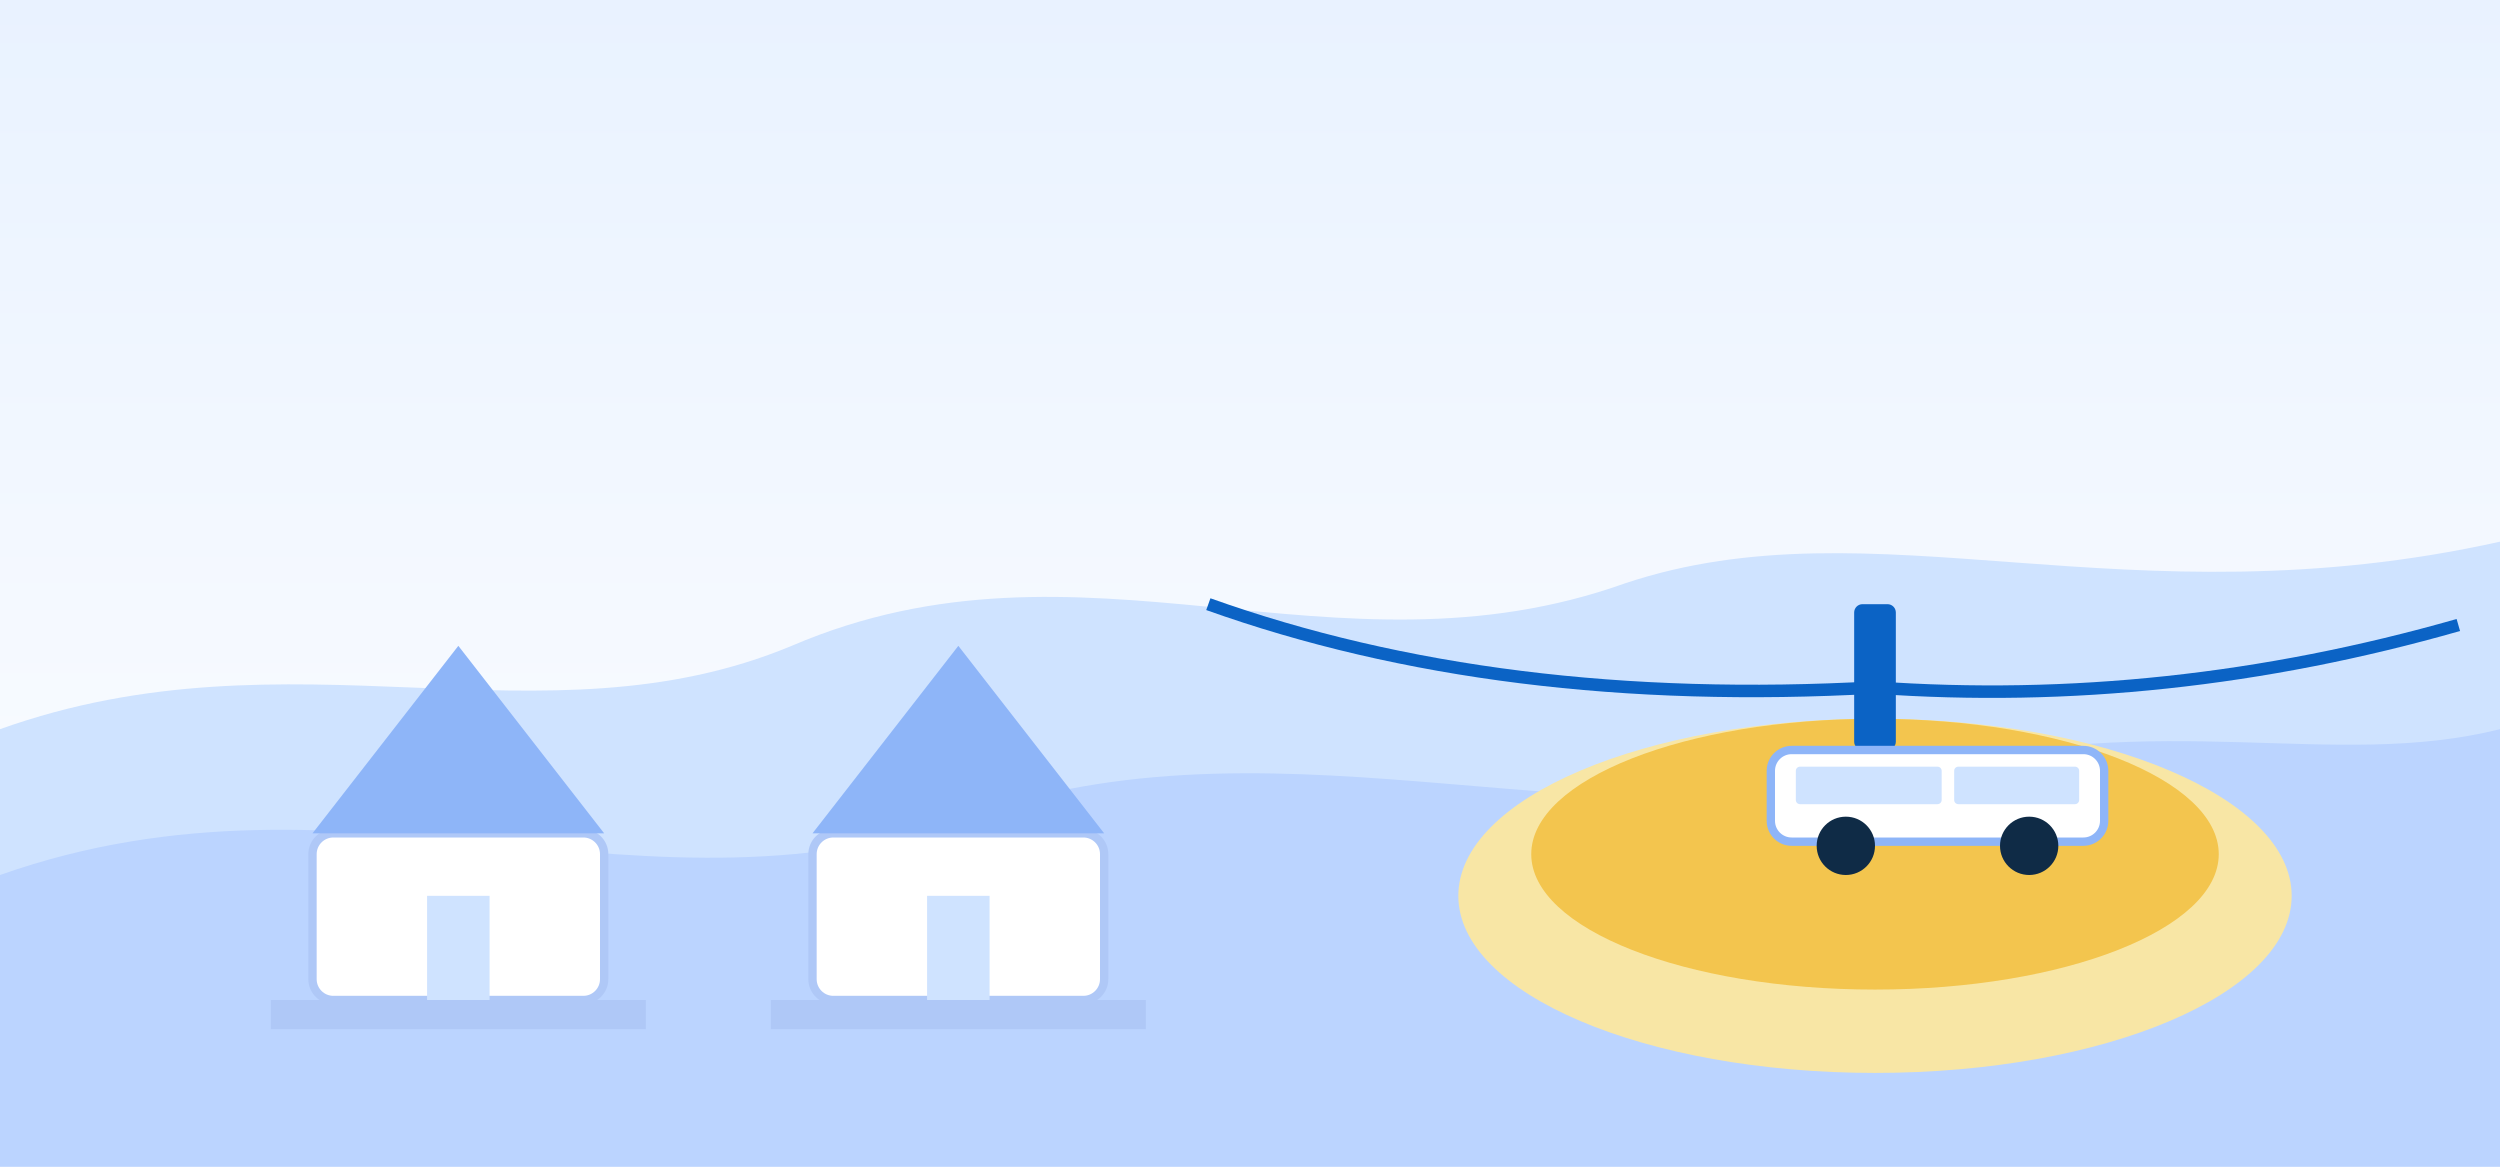
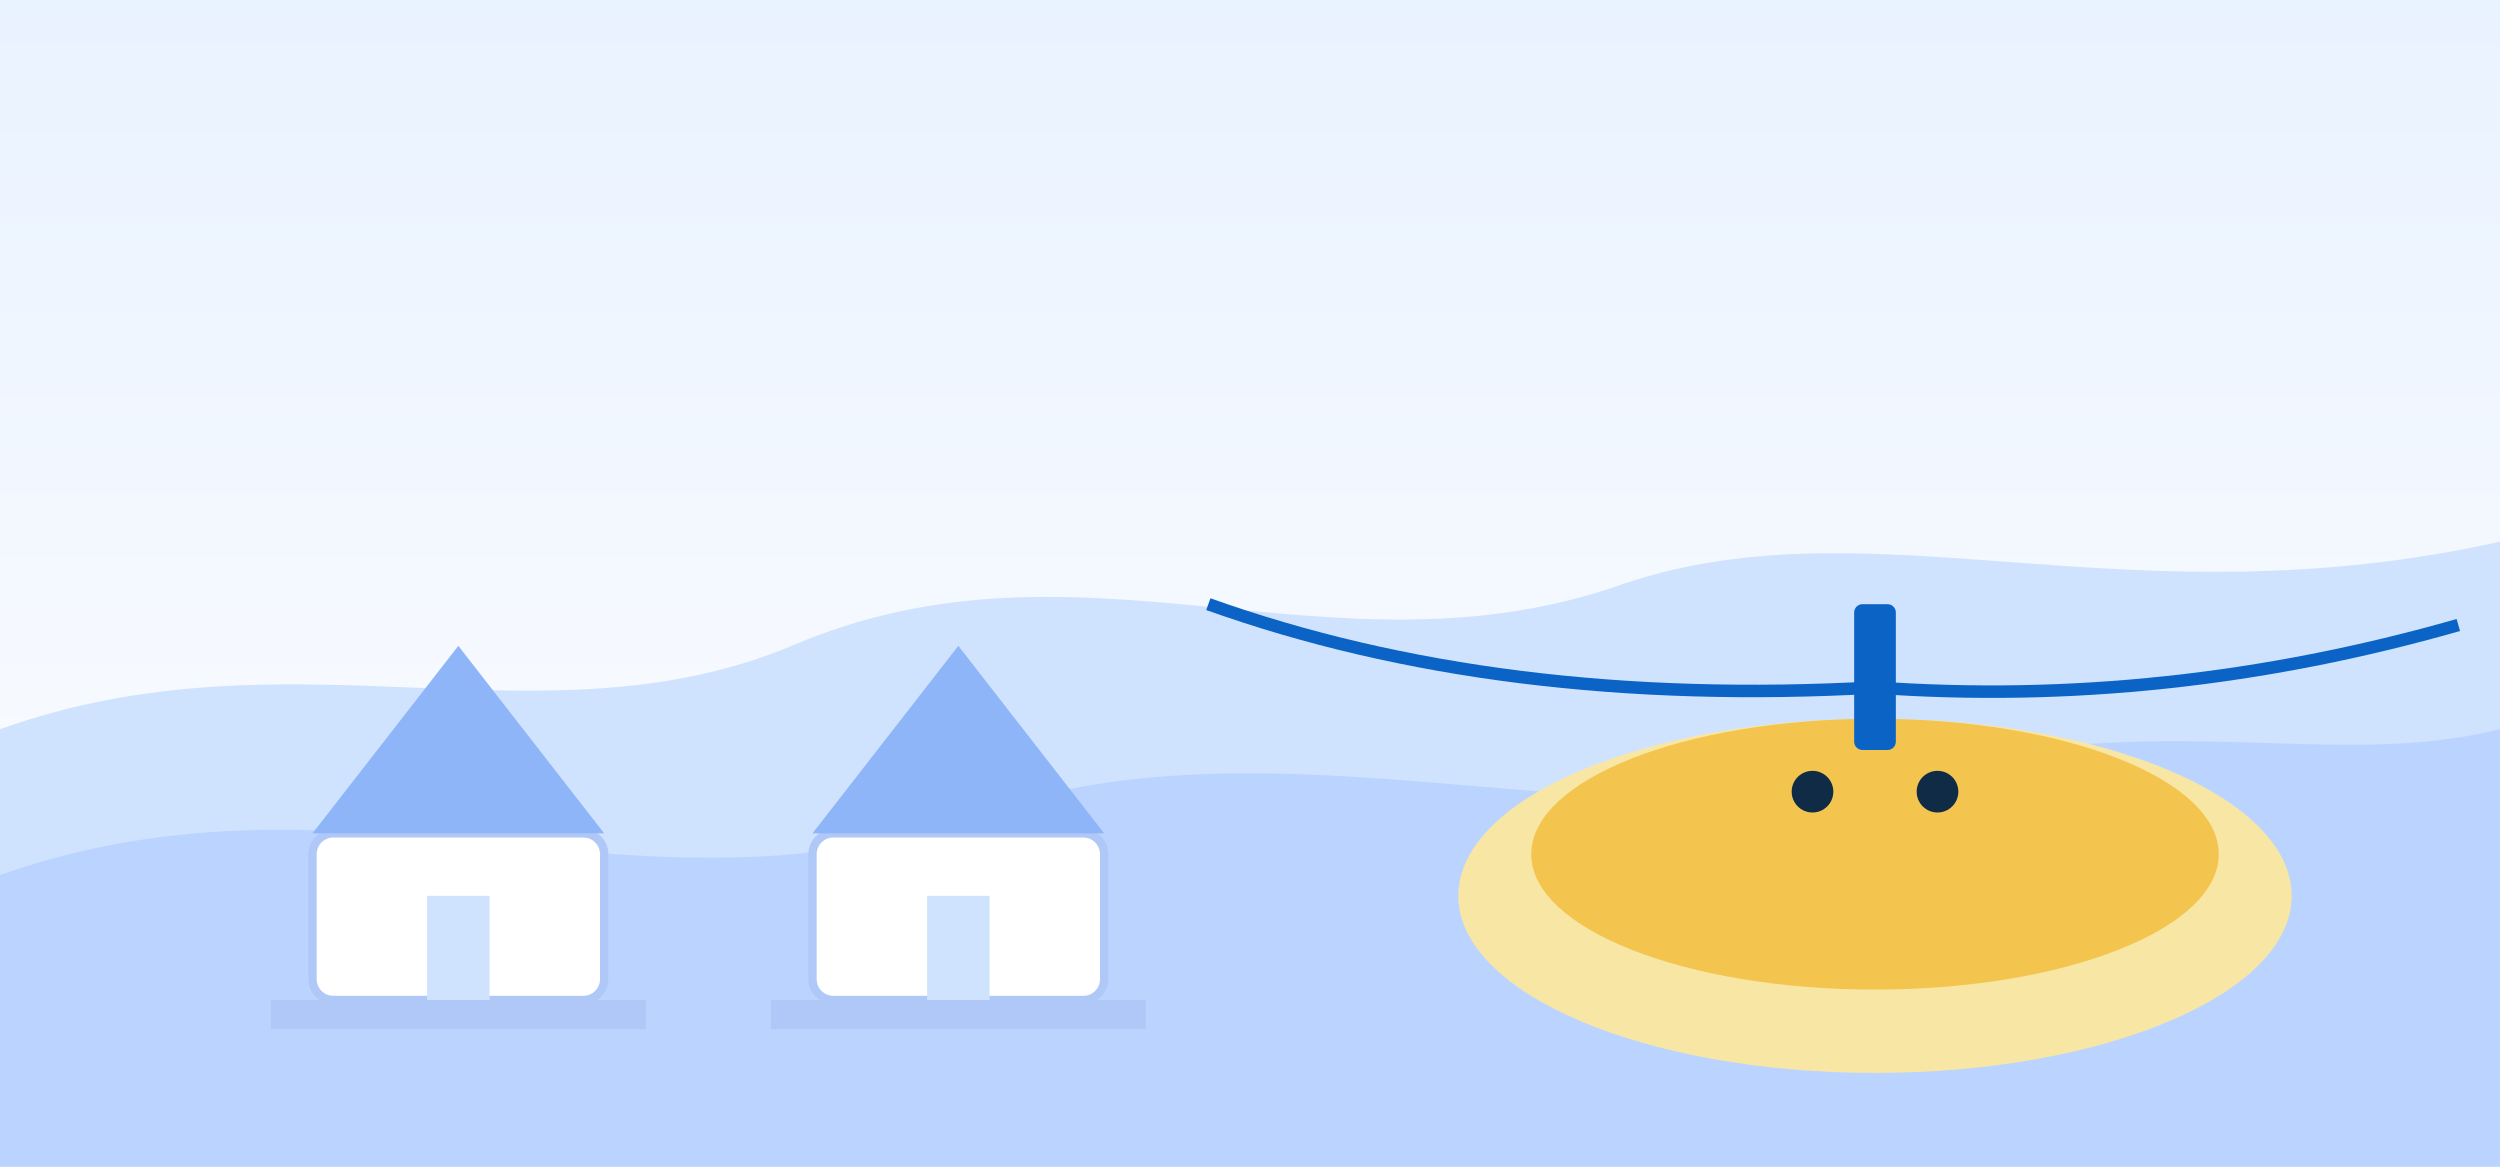
- <svg xmlns="http://www.w3.org/2000/svg" viewBox="0 0 1200 560">
+ <svg xmlns="http://www.w3.org/2000/svg" viewBox="0 0 1200 560" role="img" aria-label="Nepal skyline with stupa">
  <defs>
    <linearGradient id="g" x1="0" x2="0" y1="0" y2="1">
      <stop offset="0%" stop-color="#E9F2FF" />
      <stop offset="100%" stop-color="#FFFFFF" />
    </linearGradient>
  </defs>
  <rect width="1200" height="560" fill="url(#g)" />
  <path d="M0 350 C140 300 260 360 380 310 C520 250 640 330 780 280 C900 240 1020 300 1200 260 L1200 560 L0 560 Z" fill="#CFE3FF" />
  <path d="M0 420 C170 360 310 450 470 390 C620 340 770 410 920 370 C1040 340 1120 370 1200 350 L1200 560 L0 560 Z" fill="#BBD4FF" />
  <g transform="translate(120,310)">
    <rect x="30" y="90" width="140" height="80" rx="10" fill="#FFFFFF" stroke="#AFC8F7" stroke-width="4" />
    <rect x="10" y="170" width="180" height="14" fill="#AFC8F7" />
    <polygon points="100,0 30,90 170,90" fill="#8EB5F8" />
    <rect x="85" y="120" width="30" height="50" fill="#CFE3FF" />
  </g>
  <g transform="translate(360,310)">
    <rect x="30" y="90" width="140" height="80" rx="10" fill="#FFFFFF" stroke="#AFC8F7" stroke-width="4" />
    <rect x="10" y="170" width="180" height="14" fill="#AFC8F7" />
    <polygon points="100,0 30,90 170,90" fill="#8EB5F8" />
    <rect x="85" y="120" width="30" height="50" fill="#CFE3FF" />
  </g>
  <g transform="translate(760,230)">
    <ellipse cx="140" cy="200" rx="200" ry="85" fill="#F8E6A5" />
    <ellipse cx="140" cy="180" rx="165" ry="65" fill="#F3C54E" />
    <rect x="130" y="60" width="20" height="70" fill="#0B63C5" rx="4" />
    <circle cx="110" cy="150" r="10" fill="#0F2B46" />
    <circle cx="170" cy="150" r="10" fill="#0F2B46" />
    <path d="M-180 60 Q -40 110 140 100" stroke="#0B63C5" stroke-width="6" fill="none" />
    <path d="M140 100 Q 280 110 420 70" stroke="#0B63C5" stroke-width="6" fill="none" />
  </g>
-   <g transform="translate(850,360)">
-     <rect x="0" y="0" width="160" height="44" rx="10" fill="#FFFFFF" stroke="#8EB5F8" stroke-width="4" />
-     <rect x="12" y="8" width="70" height="18" rx="2" fill="#CFE3FF" />
-     <rect x="88" y="8" width="60" height="18" rx="2" fill="#CFE3FF" />
-     <circle cx="36" cy="46" r="14" fill="#0F2B46" />
-     <circle cx="124" cy="46" r="14" fill="#0F2B46" />
-   </g>
</svg>
